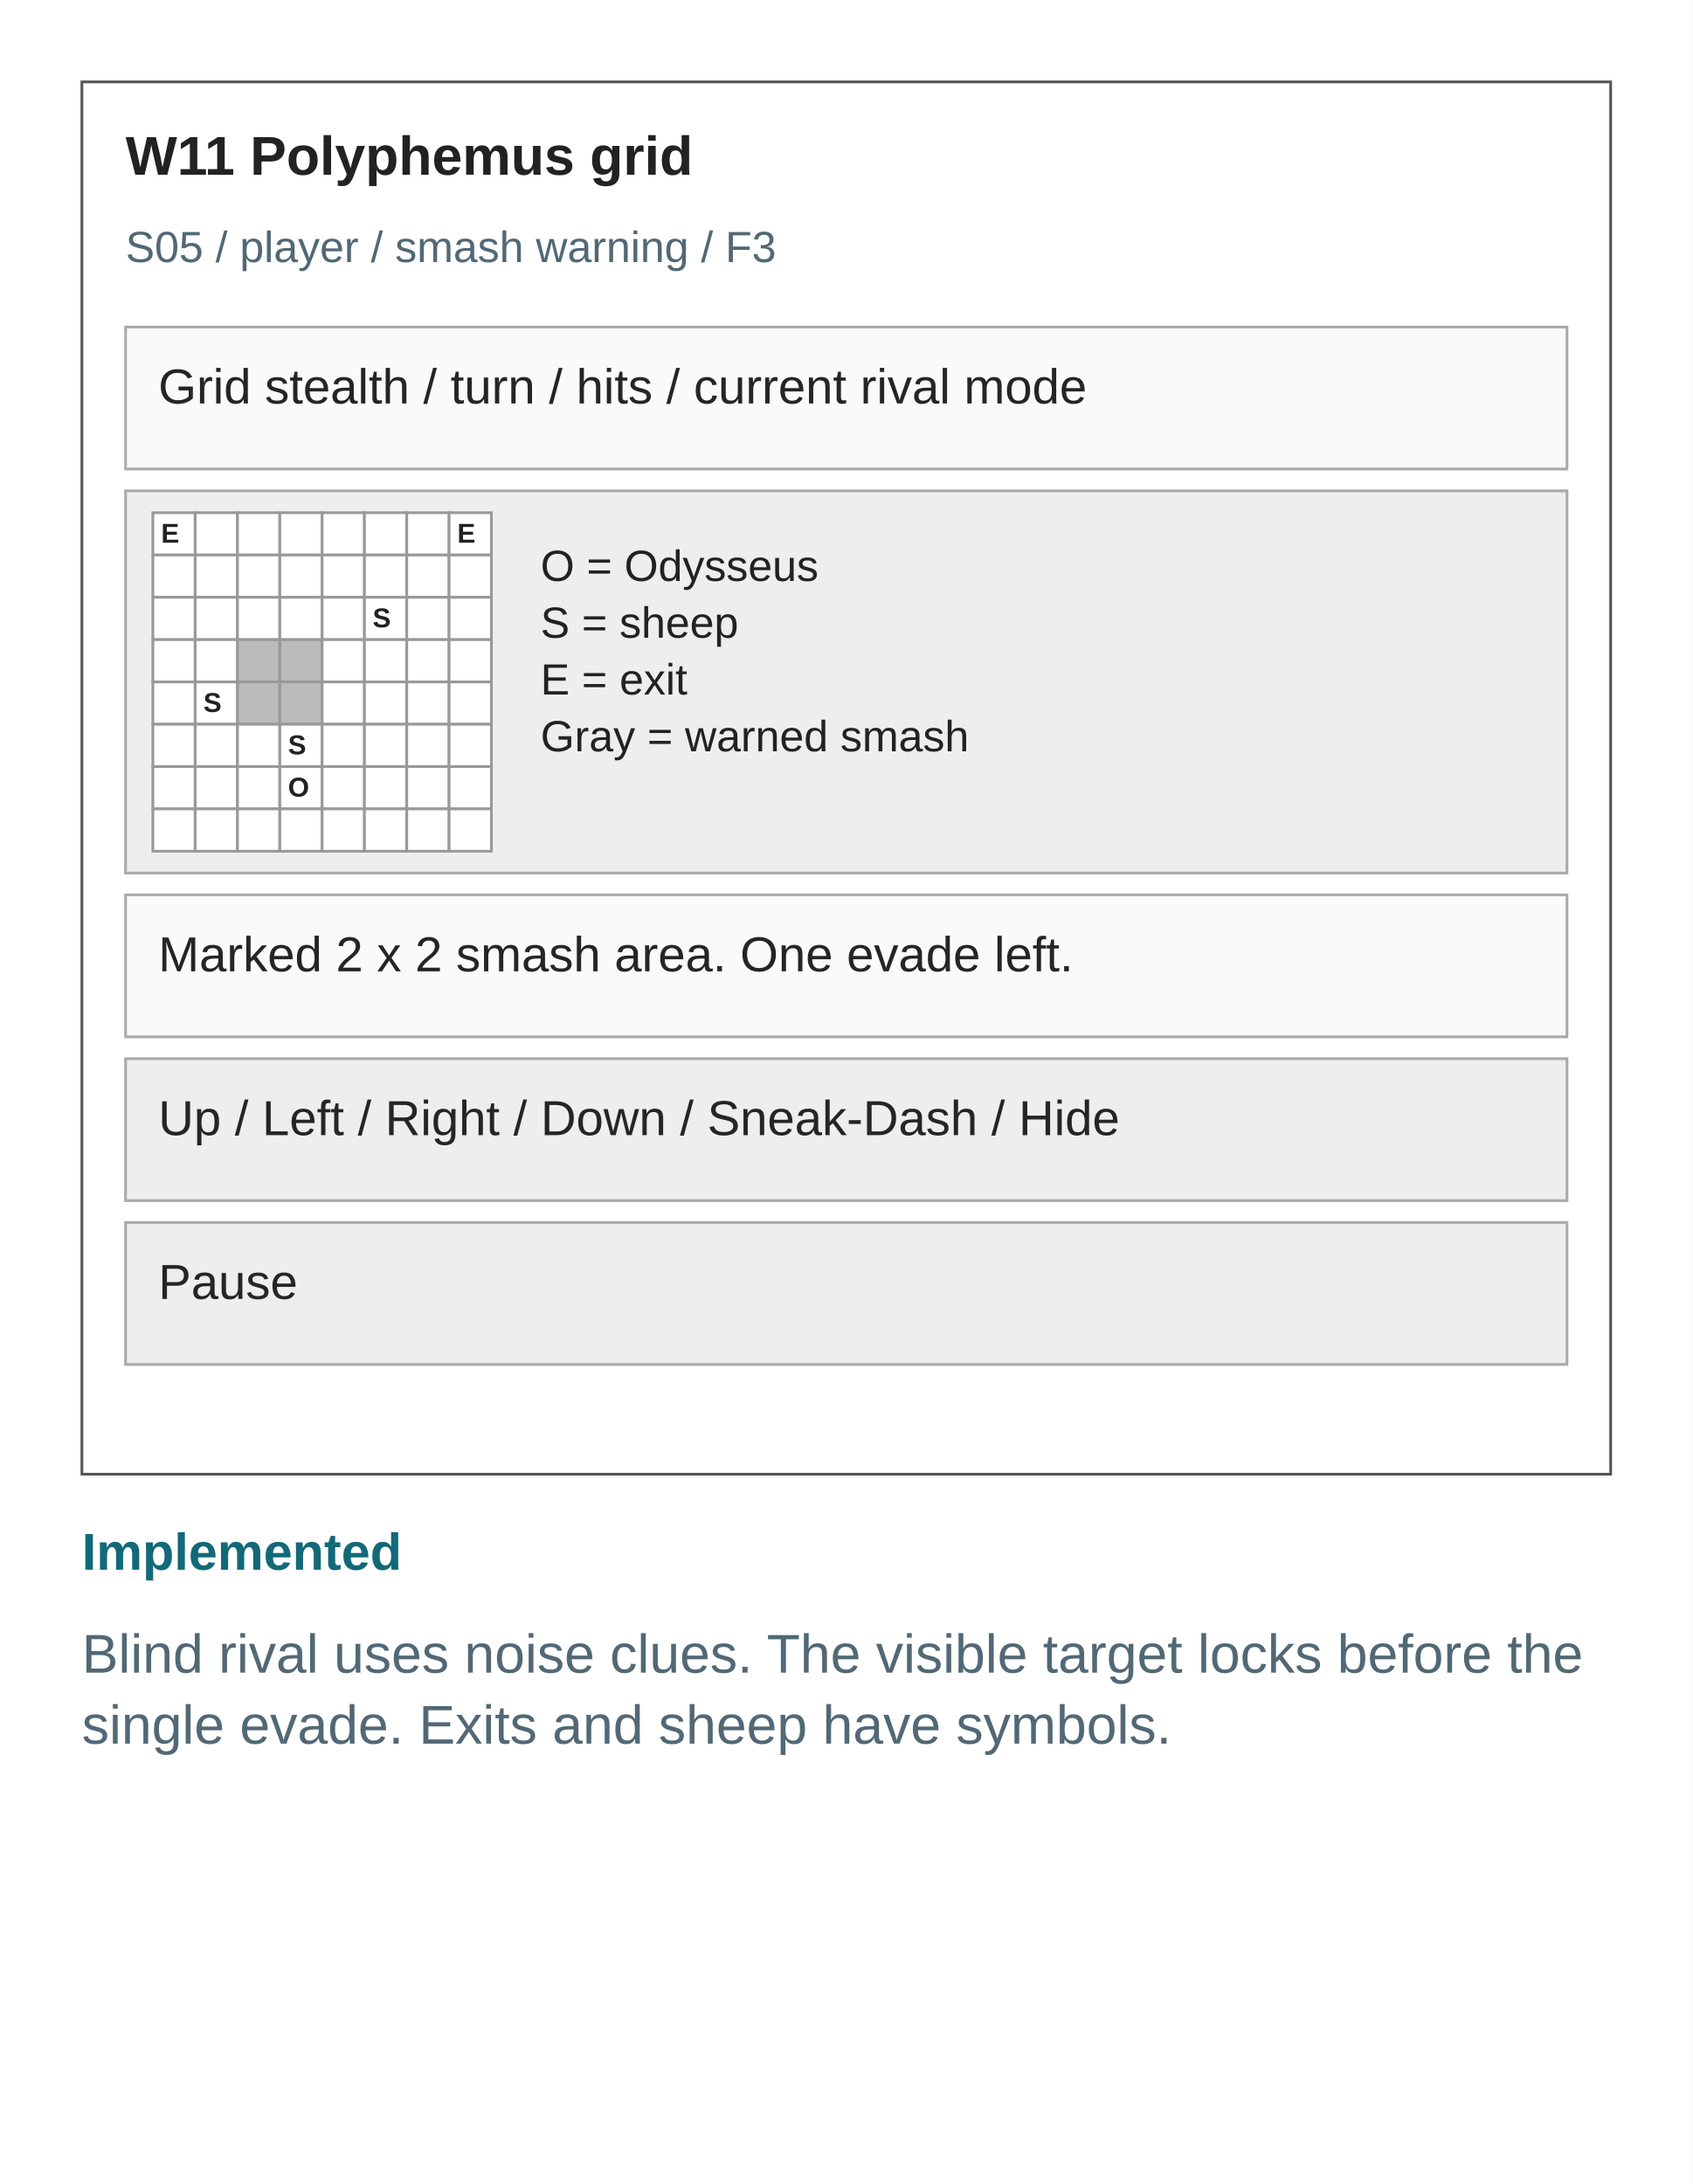
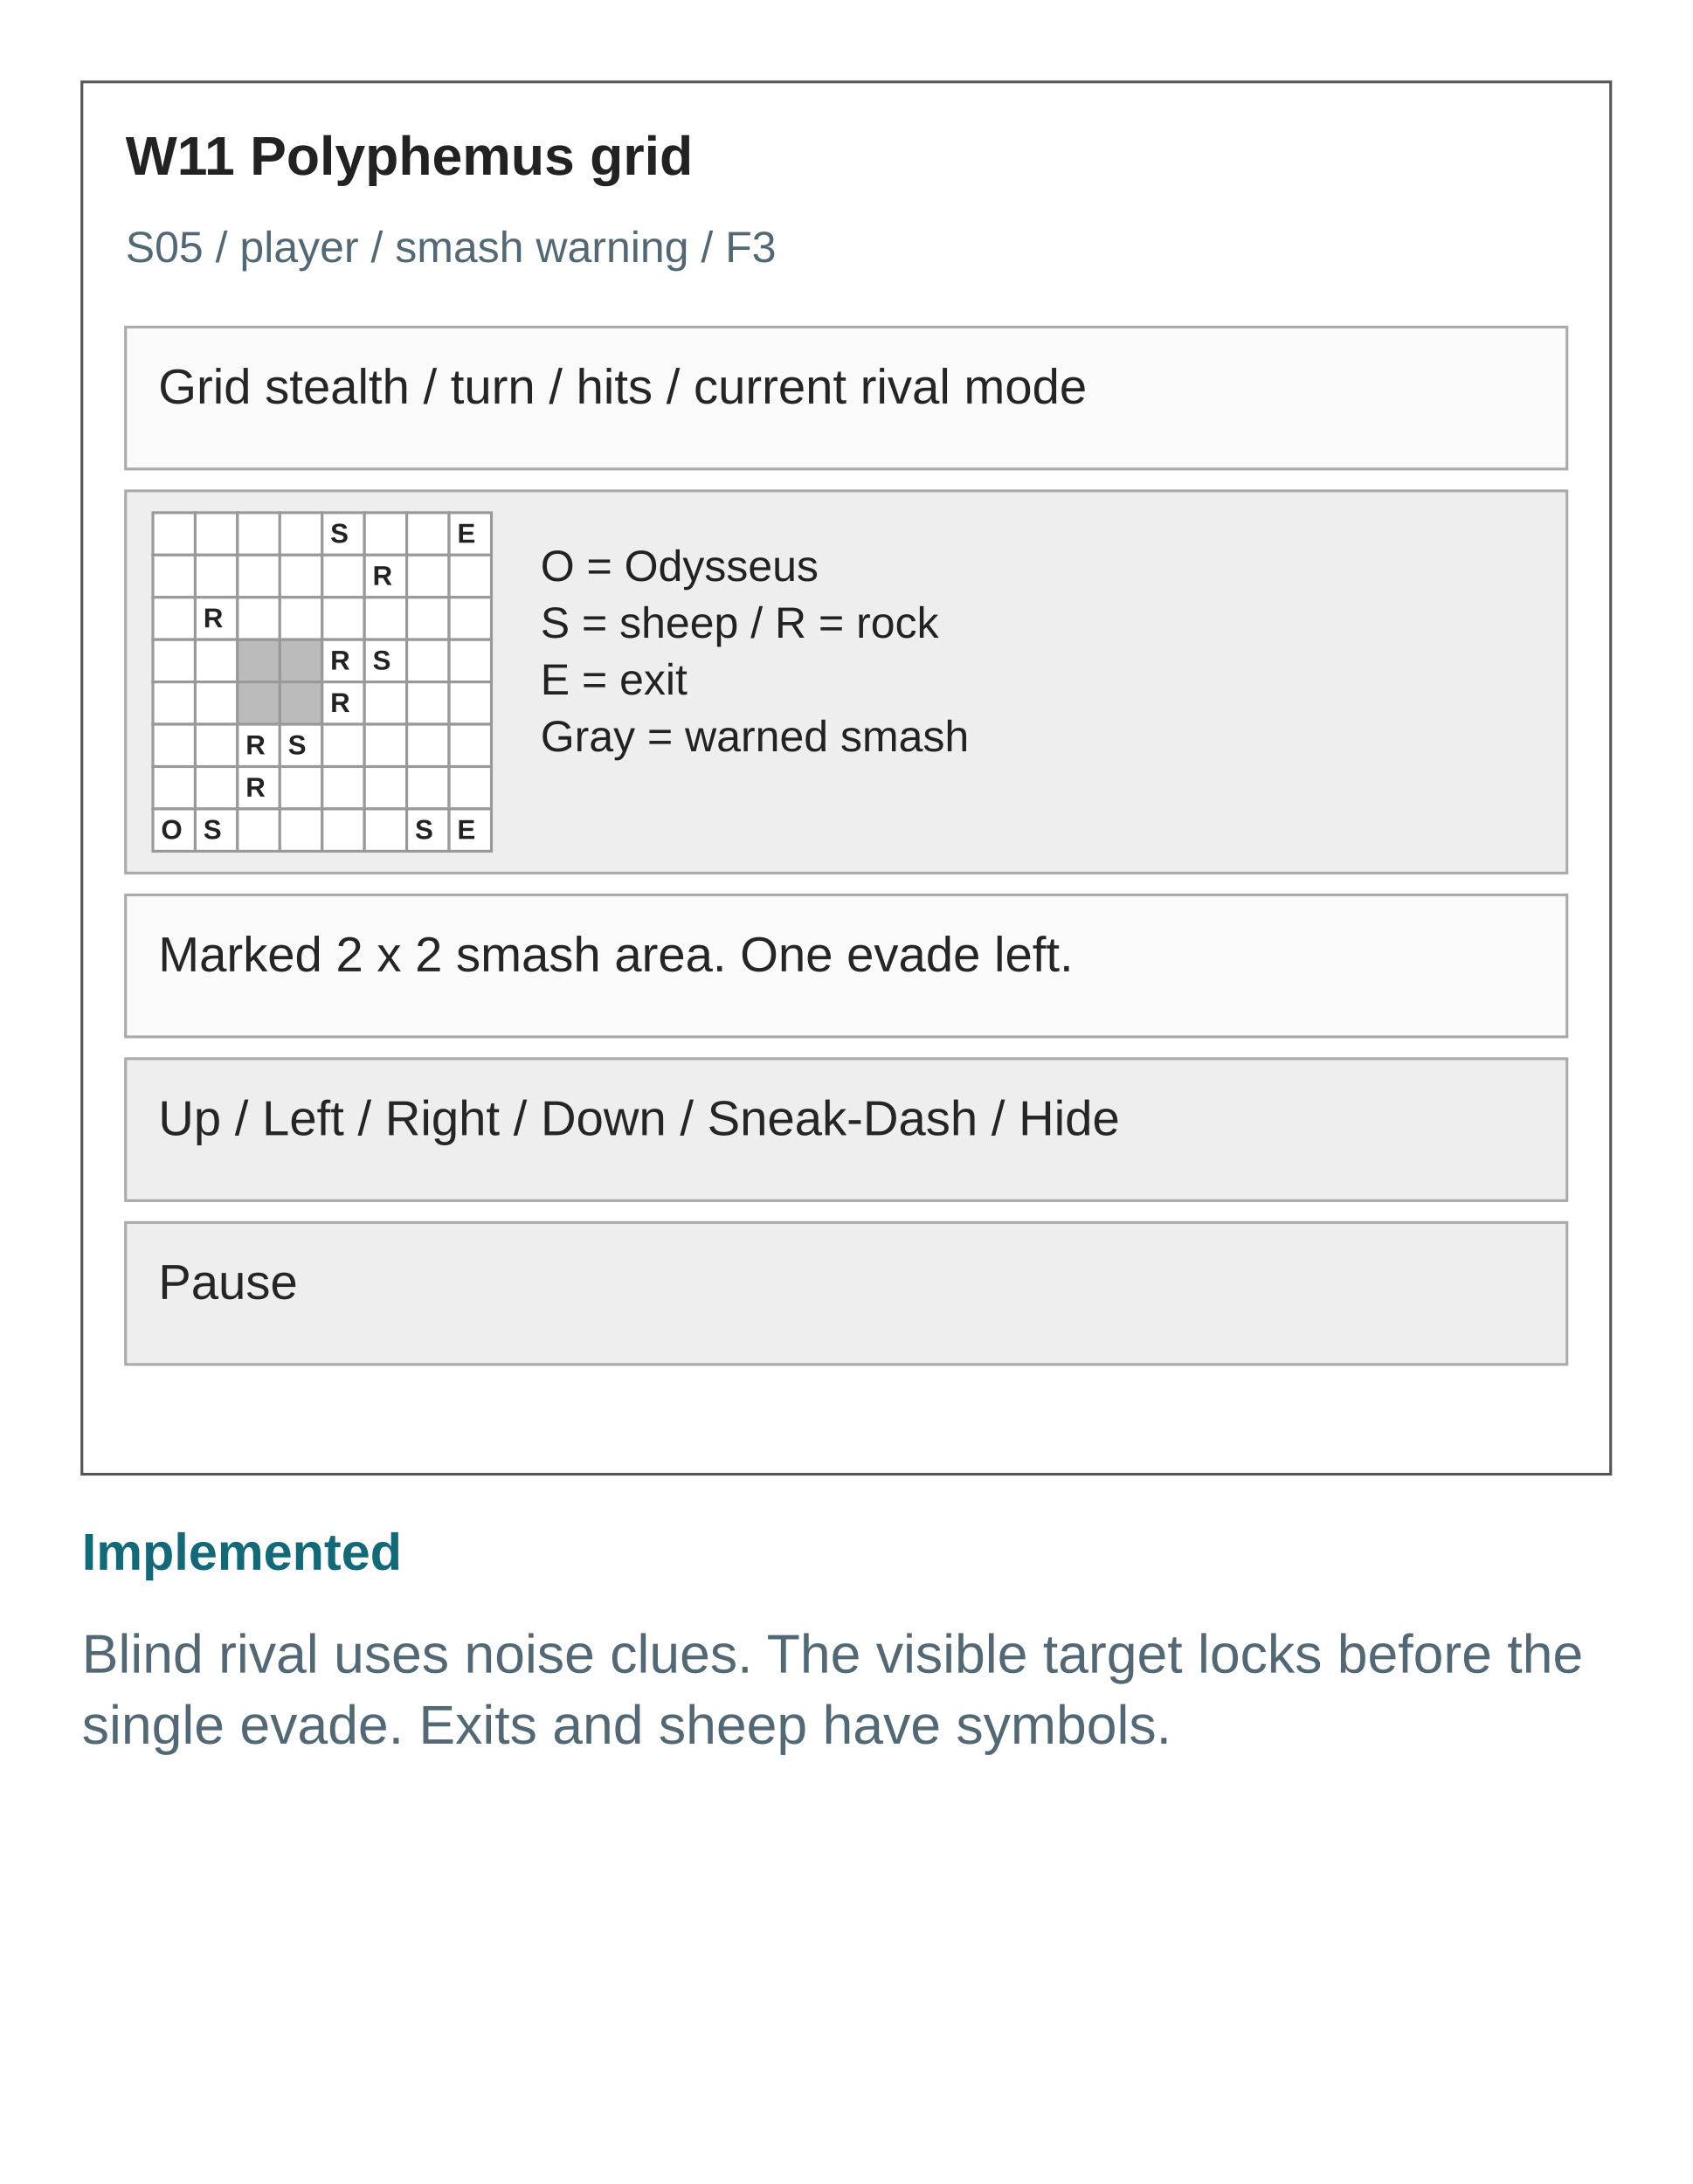
<svg xmlns="http://www.w3.org/2000/svg" viewBox="0 0 620 800">
  <rect width="100%" height="100%" fill="white" />
  <defs>
    <marker id="arrow" markerWidth="8" markerHeight="8" refX="7" refY="4" orient="auto">
      <path d="M0 0 L8 4 L0 8" fill="#526875" />
    </marker>
  </defs>
  <rect x="30" y="30" width="560" height="510" fill="#ffffff" stroke="#555555" />
  <text x="46" y="64.0" font-family="Arial" font-size="20" font-weight="bold" fill="#222222">W11 Polyphemus grid</text>
  <text x="46" y="96.0" font-family="Arial" font-size="16" font-weight="normal" fill="#526875">S05 / player / smash warning / F3</text>
  <rect x="46" y="119.8" width="528" height="52" fill="#fafafa" stroke="#aaaaaa" />
  <text x="58" y="147.8" font-family="Arial" font-size="18" font-weight="normal" fill="#252525">Grid stealth / turn / hits / current rival mode</text>
  <rect x="46" y="179.8" width="528" height="140" fill="#eeeeee" stroke="#aaaaaa" />
  <rect x="56.0" y="187.8" width="15.5" height="15.5" fill="#ffffff" stroke="#999999" />
-   <text x="59.0" y="198.8" font-family="Arial" font-size="10" font-weight="bold" fill="#222222">E</text>
  <rect x="71.5" y="187.8" width="15.5" height="15.5" fill="#ffffff" stroke="#999999" />
  <rect x="87.0" y="187.8" width="15.5" height="15.5" fill="#ffffff" stroke="#999999" />
  <rect x="102.5" y="187.8" width="15.5" height="15.5" fill="#ffffff" stroke="#999999" />
  <rect x="118.0" y="187.8" width="15.5" height="15.5" fill="#ffffff" stroke="#999999" />
+   <text x="121.0" y="198.8" font-family="Arial" font-size="10" font-weight="bold" fill="#222222">S</text>
  <rect x="133.5" y="187.8" width="15.5" height="15.5" fill="#ffffff" stroke="#999999" />
  <rect x="149.0" y="187.8" width="15.5" height="15.5" fill="#ffffff" stroke="#999999" />
  <rect x="164.5" y="187.8" width="15.5" height="15.5" fill="#ffffff" stroke="#999999" />
  <text x="167.5" y="198.8" font-family="Arial" font-size="10" font-weight="bold" fill="#222222">E</text>
  <rect x="56.0" y="203.3" width="15.5" height="15.5" fill="#ffffff" stroke="#999999" />
  <rect x="71.5" y="203.3" width="15.5" height="15.5" fill="#ffffff" stroke="#999999" />
  <rect x="87.0" y="203.3" width="15.5" height="15.5" fill="#ffffff" stroke="#999999" />
  <rect x="102.5" y="203.3" width="15.5" height="15.5" fill="#ffffff" stroke="#999999" />
  <rect x="118.0" y="203.3" width="15.5" height="15.5" fill="#ffffff" stroke="#999999" />
  <rect x="133.5" y="203.3" width="15.5" height="15.5" fill="#ffffff" stroke="#999999" />
+   <text x="136.5" y="214.3" font-family="Arial" font-size="10" font-weight="bold" fill="#222222">R</text>
  <rect x="149.0" y="203.3" width="15.5" height="15.5" fill="#ffffff" stroke="#999999" />
  <rect x="164.5" y="203.3" width="15.5" height="15.5" fill="#ffffff" stroke="#999999" />
  <rect x="56.0" y="218.8" width="15.5" height="15.5" fill="#ffffff" stroke="#999999" />
  <rect x="71.5" y="218.8" width="15.5" height="15.5" fill="#ffffff" stroke="#999999" />
+   <text x="74.5" y="229.8" font-family="Arial" font-size="10" font-weight="bold" fill="#222222">R</text>
  <rect x="87.0" y="218.8" width="15.5" height="15.5" fill="#ffffff" stroke="#999999" />
  <rect x="102.5" y="218.8" width="15.5" height="15.5" fill="#ffffff" stroke="#999999" />
  <rect x="118.0" y="218.8" width="15.5" height="15.5" fill="#ffffff" stroke="#999999" />
  <rect x="133.5" y="218.8" width="15.5" height="15.5" fill="#ffffff" stroke="#999999" />
-   <text x="136.5" y="229.8" font-family="Arial" font-size="10" font-weight="bold" fill="#222222">S</text>
  <rect x="149.0" y="218.8" width="15.5" height="15.5" fill="#ffffff" stroke="#999999" />
  <rect x="164.5" y="218.8" width="15.5" height="15.5" fill="#ffffff" stroke="#999999" />
  <rect x="56.0" y="234.3" width="15.5" height="15.5" fill="#ffffff" stroke="#999999" />
  <rect x="71.5" y="234.3" width="15.5" height="15.5" fill="#ffffff" stroke="#999999" />
  <rect x="87.0" y="234.3" width="15.5" height="15.5" fill="#bbbbbb" stroke="#999999" />
  <rect x="102.5" y="234.3" width="15.5" height="15.5" fill="#bbbbbb" stroke="#999999" />
  <rect x="118.0" y="234.3" width="15.5" height="15.5" fill="#ffffff" stroke="#999999" />
+   <text x="121.0" y="245.3" font-family="Arial" font-size="10" font-weight="bold" fill="#222222">R</text>
  <rect x="133.5" y="234.3" width="15.5" height="15.5" fill="#ffffff" stroke="#999999" />
+   <text x="136.5" y="245.3" font-family="Arial" font-size="10" font-weight="bold" fill="#222222">S</text>
  <rect x="149.0" y="234.3" width="15.5" height="15.5" fill="#ffffff" stroke="#999999" />
  <rect x="164.5" y="234.3" width="15.5" height="15.5" fill="#ffffff" stroke="#999999" />
  <rect x="56.0" y="249.8" width="15.5" height="15.5" fill="#ffffff" stroke="#999999" />
  <rect x="71.5" y="249.8" width="15.5" height="15.5" fill="#ffffff" stroke="#999999" />
-   <text x="74.5" y="260.8" font-family="Arial" font-size="10" font-weight="bold" fill="#222222">S</text>
  <rect x="87.0" y="249.8" width="15.5" height="15.5" fill="#bbbbbb" stroke="#999999" />
  <rect x="102.5" y="249.8" width="15.5" height="15.5" fill="#bbbbbb" stroke="#999999" />
  <rect x="118.0" y="249.8" width="15.5" height="15.5" fill="#ffffff" stroke="#999999" />
+   <text x="121.0" y="260.8" font-family="Arial" font-size="10" font-weight="bold" fill="#222222">R</text>
  <rect x="133.5" y="249.8" width="15.5" height="15.5" fill="#ffffff" stroke="#999999" />
  <rect x="149.0" y="249.8" width="15.5" height="15.5" fill="#ffffff" stroke="#999999" />
  <rect x="164.5" y="249.8" width="15.5" height="15.5" fill="#ffffff" stroke="#999999" />
  <rect x="56.0" y="265.3" width="15.5" height="15.5" fill="#ffffff" stroke="#999999" />
  <rect x="71.5" y="265.3" width="15.5" height="15.5" fill="#ffffff" stroke="#999999" />
  <rect x="87.0" y="265.3" width="15.5" height="15.5" fill="#ffffff" stroke="#999999" />
+   <text x="90.0" y="276.3" font-family="Arial" font-size="10" font-weight="bold" fill="#222222">R</text>
  <rect x="102.5" y="265.3" width="15.5" height="15.5" fill="#ffffff" stroke="#999999" />
  <text x="105.5" y="276.3" font-family="Arial" font-size="10" font-weight="bold" fill="#222222">S</text>
  <rect x="118.0" y="265.3" width="15.5" height="15.5" fill="#ffffff" stroke="#999999" />
  <rect x="133.5" y="265.3" width="15.5" height="15.5" fill="#ffffff" stroke="#999999" />
  <rect x="149.0" y="265.3" width="15.5" height="15.5" fill="#ffffff" stroke="#999999" />
  <rect x="164.5" y="265.3" width="15.5" height="15.5" fill="#ffffff" stroke="#999999" />
  <rect x="56.0" y="280.8" width="15.5" height="15.5" fill="#ffffff" stroke="#999999" />
  <rect x="71.5" y="280.8" width="15.5" height="15.5" fill="#ffffff" stroke="#999999" />
  <rect x="87.0" y="280.8" width="15.5" height="15.5" fill="#ffffff" stroke="#999999" />
+   <text x="90.0" y="291.8" font-family="Arial" font-size="10" font-weight="bold" fill="#222222">R</text>
  <rect x="102.5" y="280.8" width="15.5" height="15.5" fill="#ffffff" stroke="#999999" />
-   <text x="105.5" y="291.8" font-family="Arial" font-size="10" font-weight="bold" fill="#222222">O</text>
  <rect x="118.0" y="280.8" width="15.5" height="15.5" fill="#ffffff" stroke="#999999" />
  <rect x="133.5" y="280.8" width="15.5" height="15.5" fill="#ffffff" stroke="#999999" />
  <rect x="149.0" y="280.8" width="15.5" height="15.5" fill="#ffffff" stroke="#999999" />
  <rect x="164.5" y="280.8" width="15.5" height="15.5" fill="#ffffff" stroke="#999999" />
  <rect x="56.0" y="296.3" width="15.5" height="15.5" fill="#ffffff" stroke="#999999" />
+   <text x="59.0" y="307.3" font-family="Arial" font-size="10" font-weight="bold" fill="#222222">O</text>
  <rect x="71.5" y="296.3" width="15.5" height="15.5" fill="#ffffff" stroke="#999999" />
+   <text x="74.5" y="307.3" font-family="Arial" font-size="10" font-weight="bold" fill="#222222">S</text>
  <rect x="87.0" y="296.3" width="15.5" height="15.5" fill="#ffffff" stroke="#999999" />
  <rect x="102.5" y="296.3" width="15.5" height="15.5" fill="#ffffff" stroke="#999999" />
  <rect x="118.0" y="296.3" width="15.5" height="15.5" fill="#ffffff" stroke="#999999" />
  <rect x="133.5" y="296.3" width="15.5" height="15.5" fill="#ffffff" stroke="#999999" />
  <rect x="149.0" y="296.3" width="15.5" height="15.5" fill="#ffffff" stroke="#999999" />
+   <text x="152.0" y="307.3" font-family="Arial" font-size="10" font-weight="bold" fill="#222222">S</text>
  <rect x="164.5" y="296.3" width="15.5" height="15.5" fill="#ffffff" stroke="#999999" />
+   <text x="167.5" y="307.3" font-family="Arial" font-size="10" font-weight="bold" fill="#222222">E</text>
  <text x="198.0" y="212.8" font-family="Arial" font-size="16" font-weight="normal" fill="#222222">O = Odysseus</text>
-   <text x="198.0" y="233.6" font-family="Arial" font-size="16" font-weight="normal" fill="#222222">S = sheep</text>
+   <text x="198.0" y="233.6" font-family="Arial" font-size="16" font-weight="normal" fill="#222222">S = sheep / R = rock</text>
  <text x="198.0" y="254.4" font-family="Arial" font-size="16" font-weight="normal" fill="#222222">E = exit</text>
  <text x="198.0" y="275.2" font-family="Arial" font-size="16" font-weight="normal" fill="#222222">Gray = warned smash</text>
  <rect x="46" y="327.8" width="528" height="52" fill="#fafafa" stroke="#aaaaaa" />
  <text x="58" y="355.8" font-family="Arial" font-size="18" font-weight="normal" fill="#252525">Marked 2 x 2 smash area. One evade left.</text>
  <rect x="46" y="387.8" width="528" height="52" fill="#eeeeee" stroke="#aaaaaa" />
  <text x="58" y="415.8" font-family="Arial" font-size="18" font-weight="normal" fill="#252525">Up / Left / Right / Down / Sneak-Dash / Hide</text>
  <rect x="46" y="447.8" width="528" height="52" fill="#eeeeee" stroke="#aaaaaa" />
  <text x="58" y="475.8" font-family="Arial" font-size="18" font-weight="normal" fill="#252525">Pause</text>
  <text x="30" y="575.0" font-family="Arial" font-size="19" font-weight="bold" fill="#126978">Implemented</text>
  <text x="30" y="612.7" font-family="Arial" font-size="20" font-weight="normal" fill="#526875">Blind rival uses noise clues. The visible target locks before the</text>
  <text x="30" y="638.7" font-family="Arial" font-size="20" font-weight="normal" fill="#526875">single evade. Exits and sheep have symbols.</text>
</svg>
